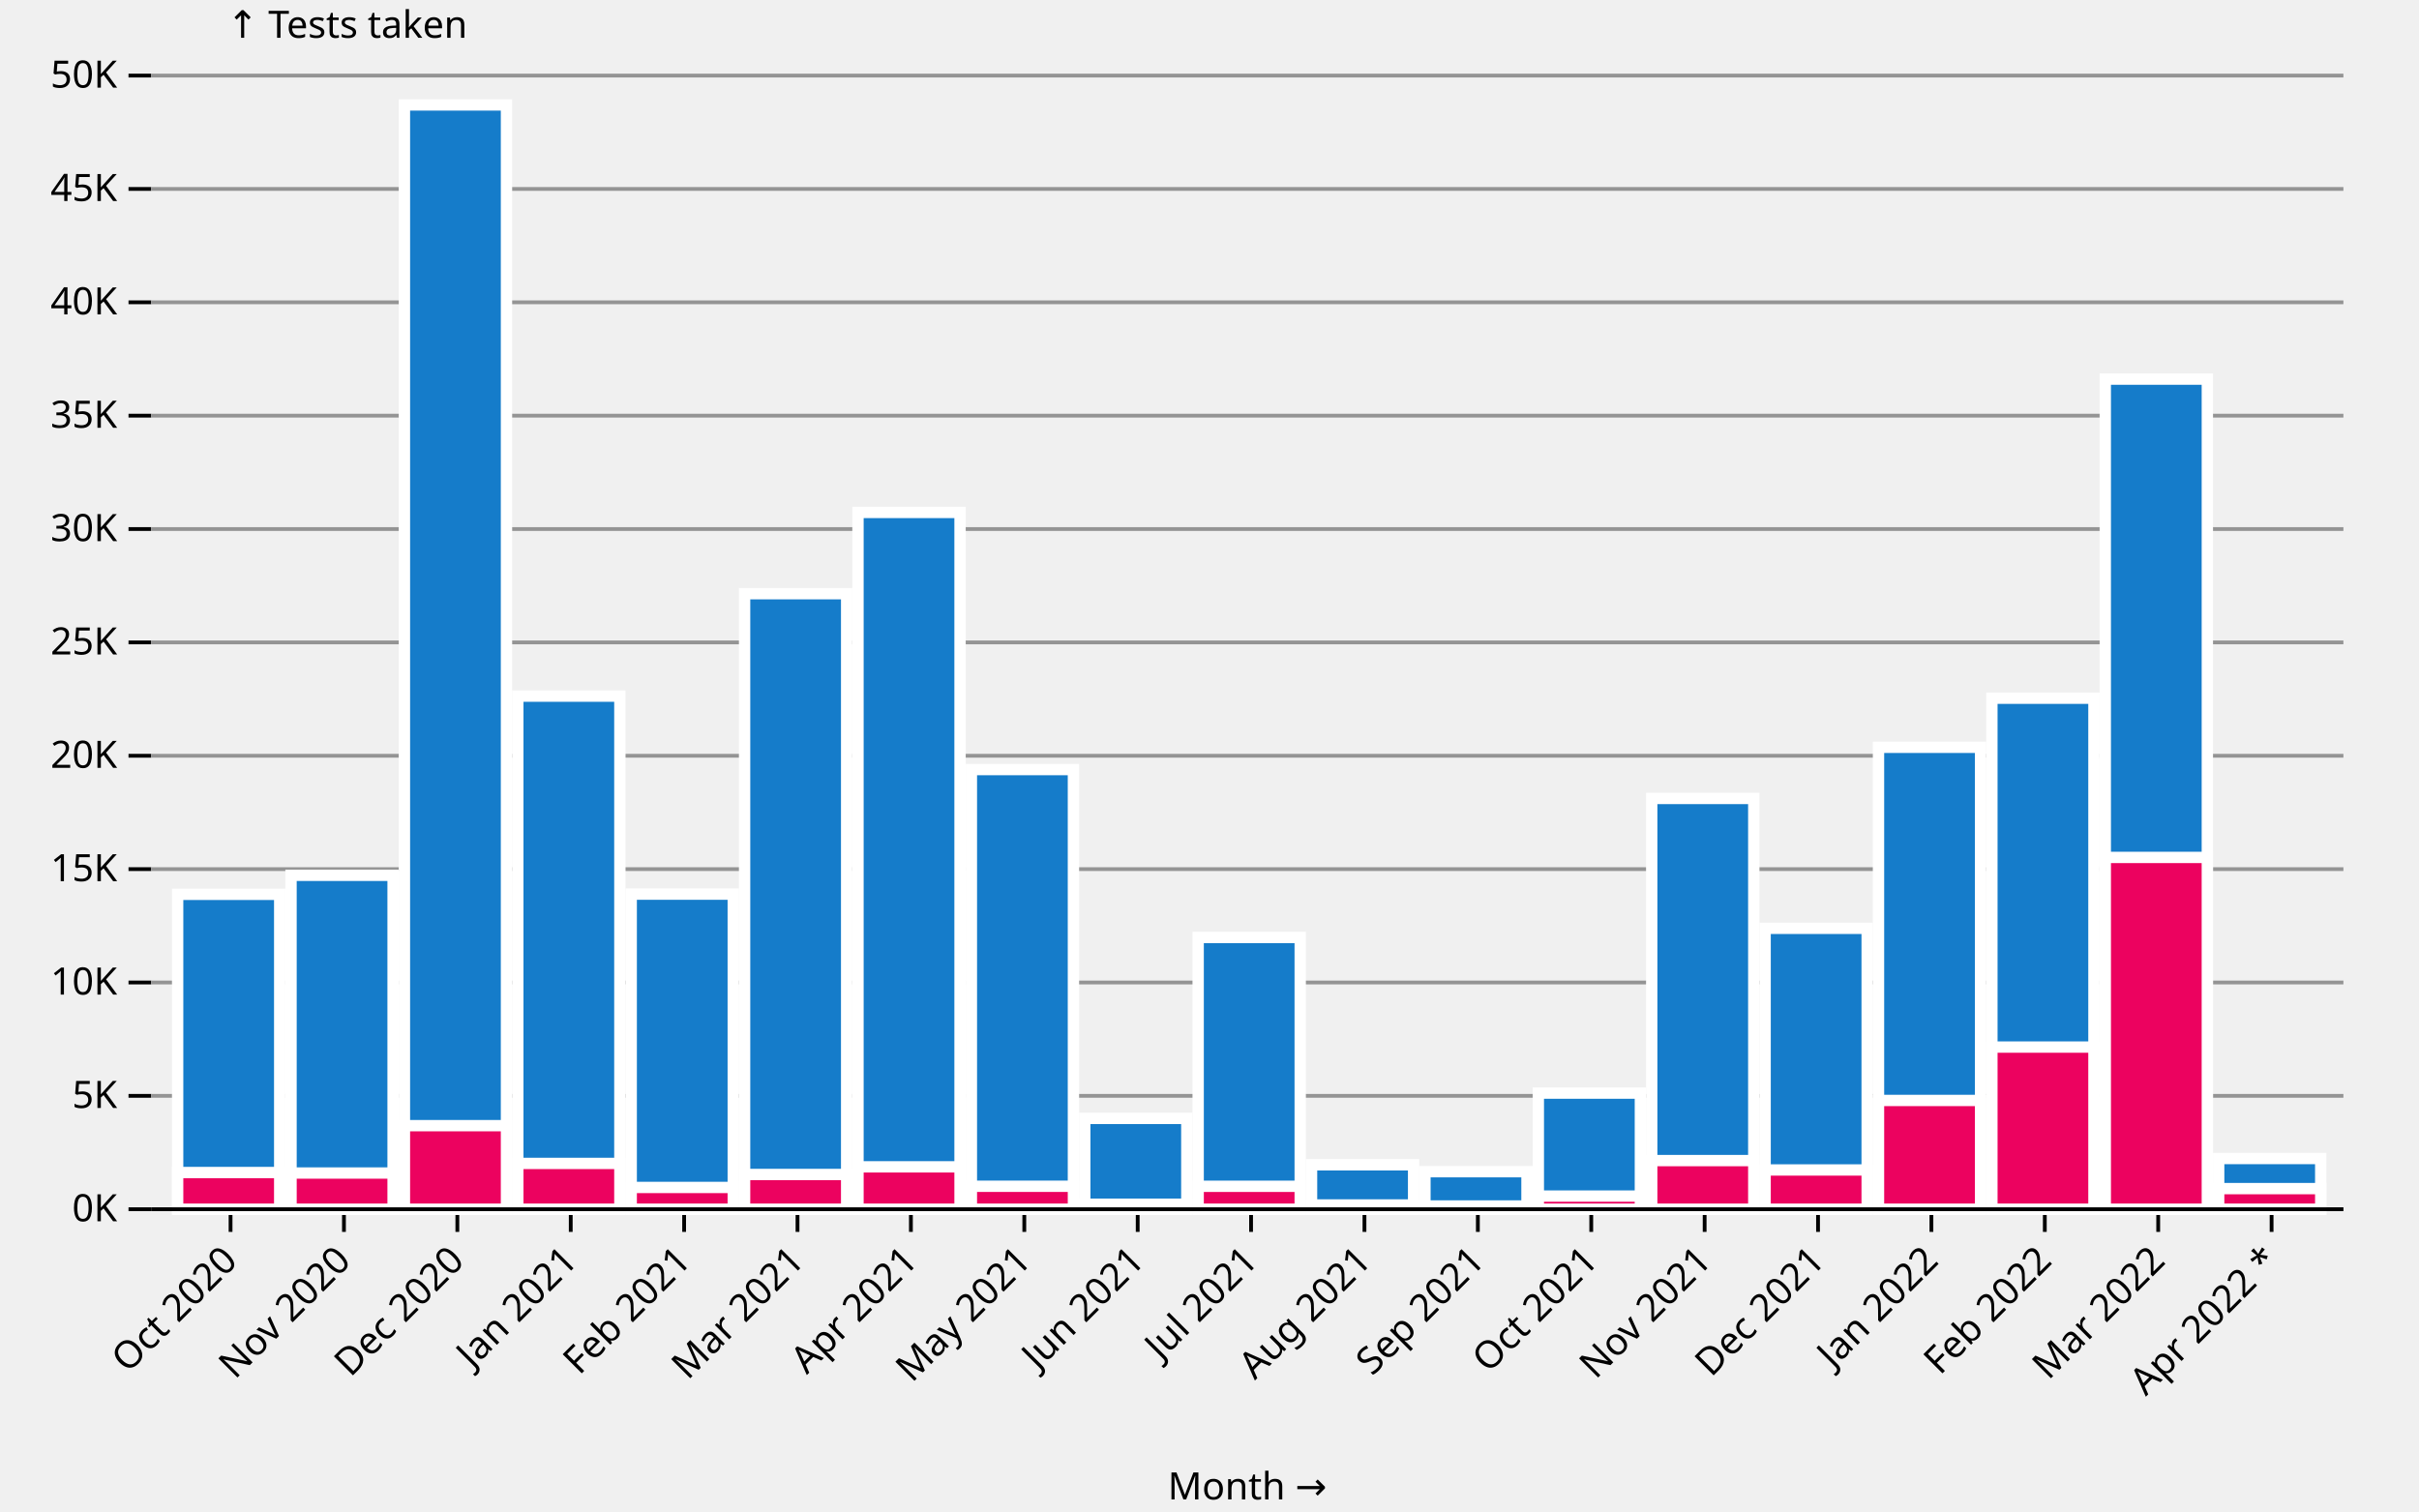
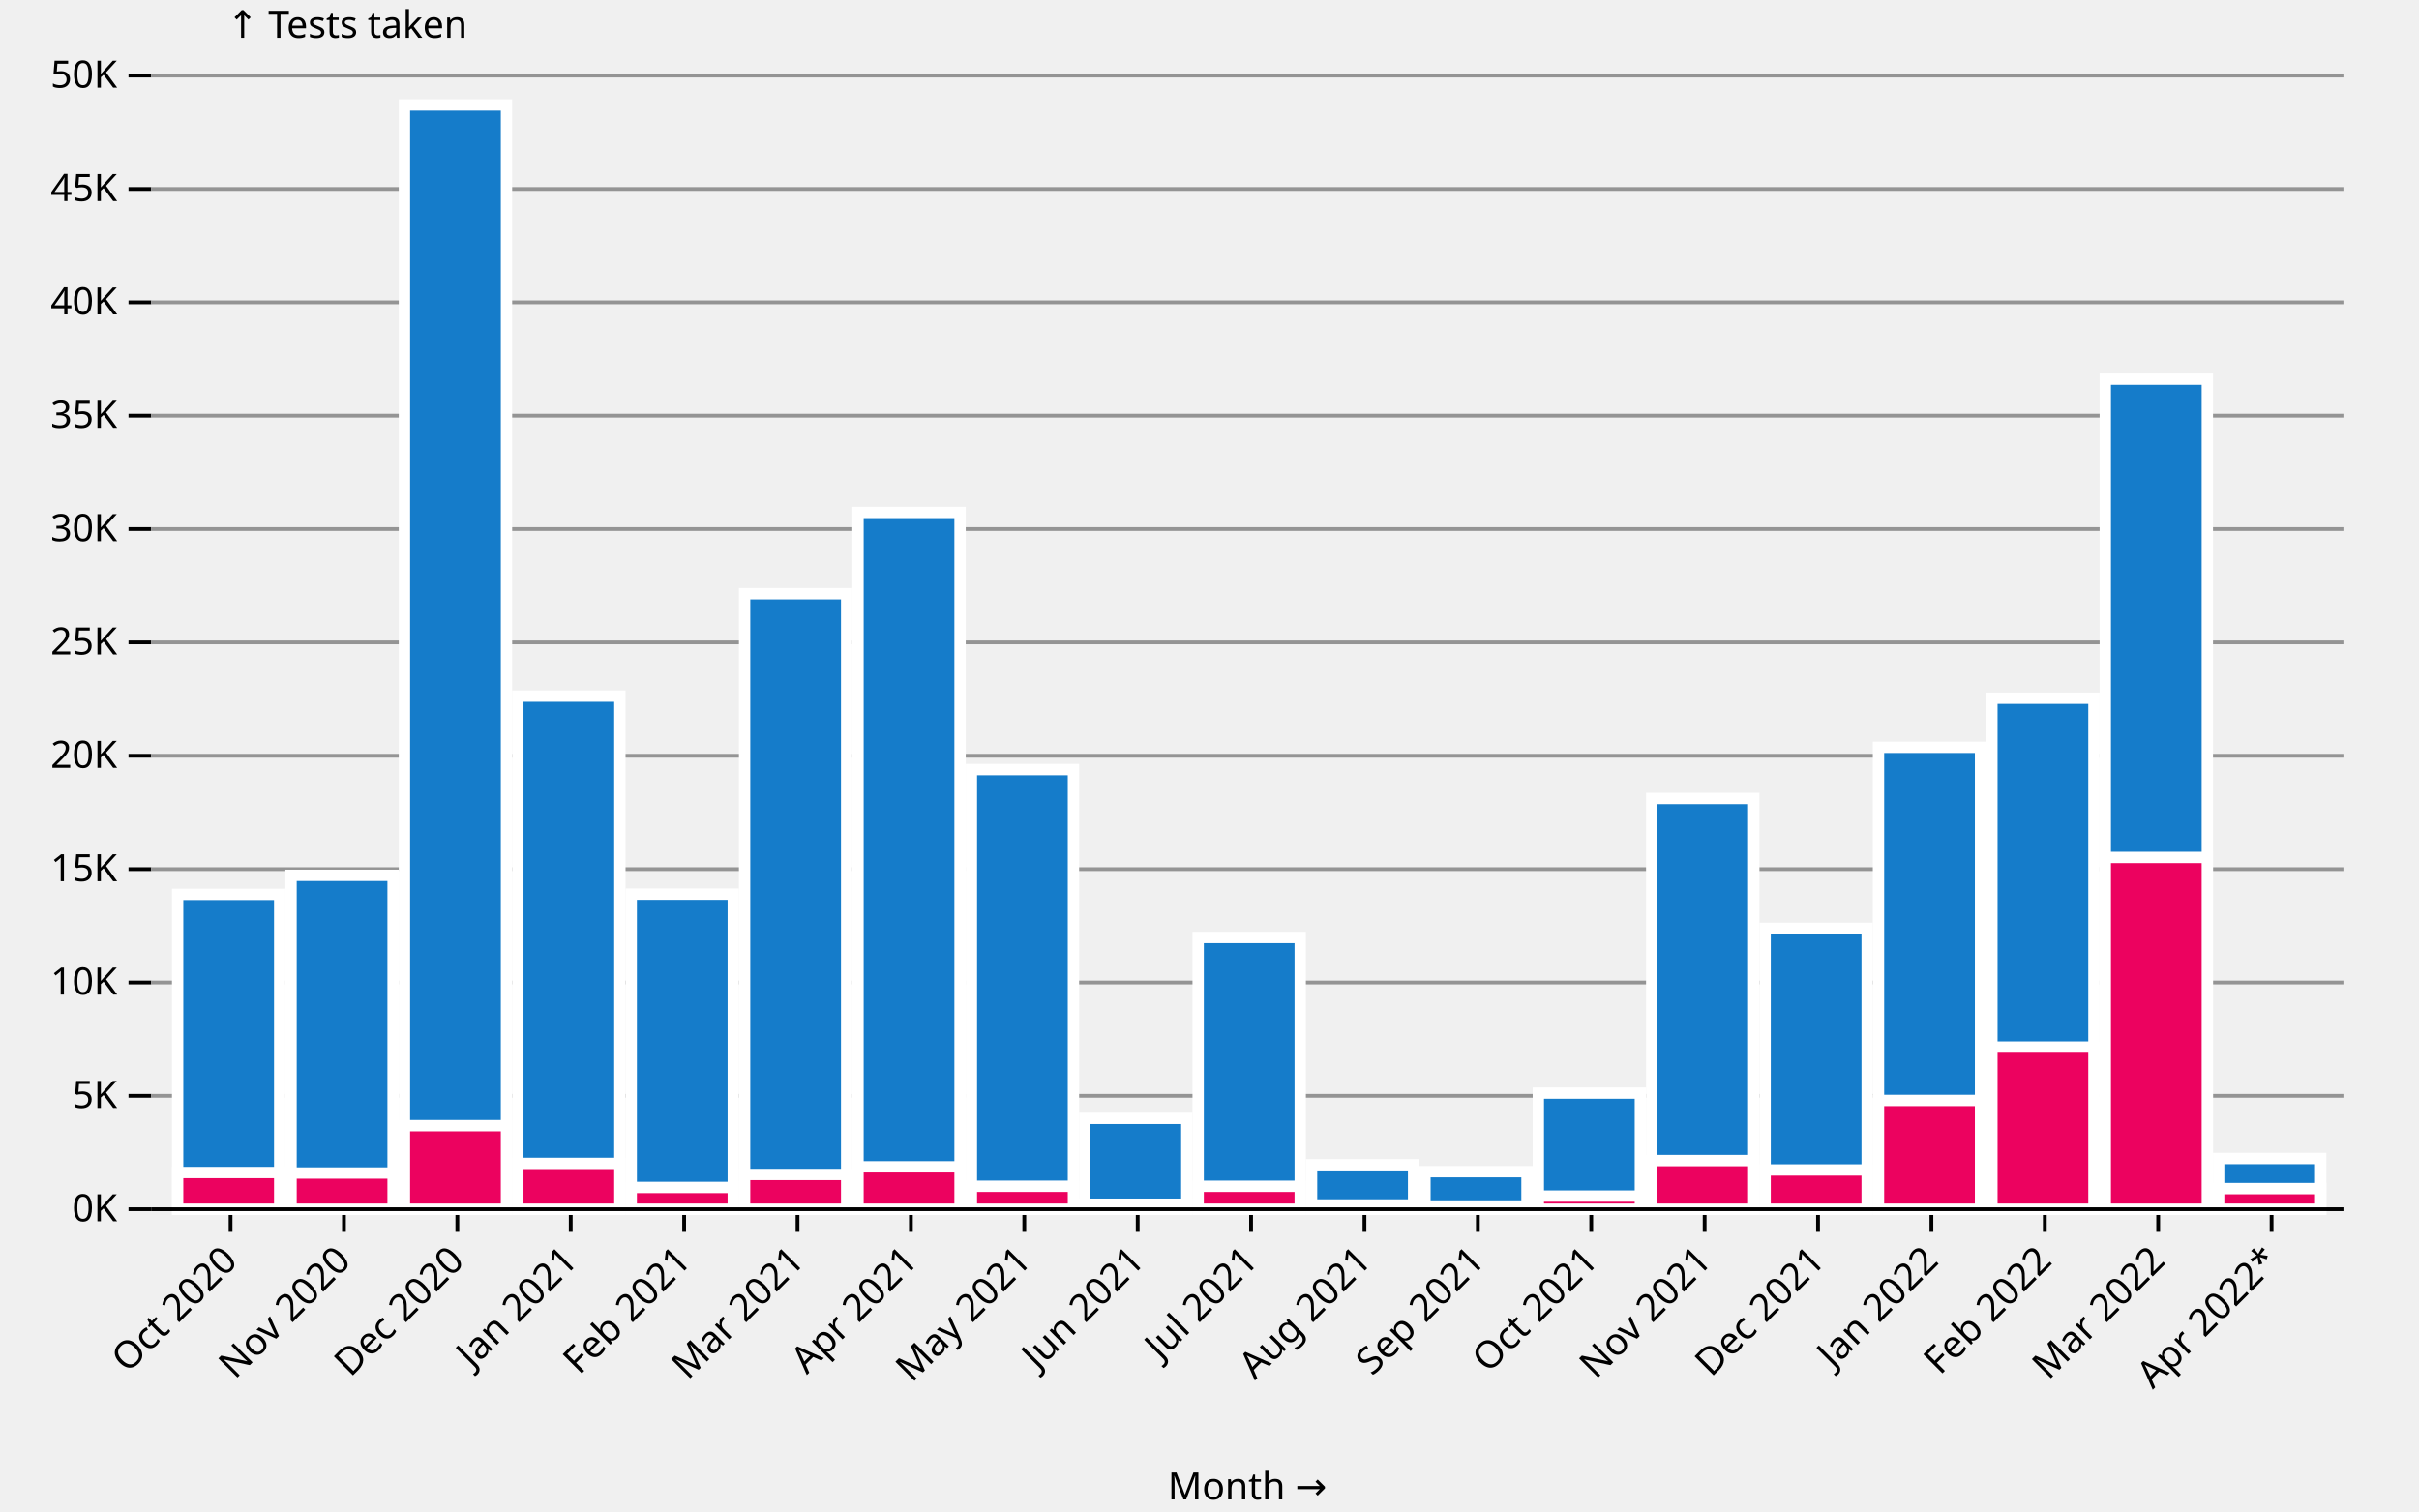
<svg xmlns="http://www.w3.org/2000/svg" class="plot-9e1b856ca2f26" fill="currentColor" font-family="system-ui, sans-serif" font-size="10" text-anchor="middle" width="640" height="400" viewBox="0 0 640 400">
  <style>
        line[stroke-opacity] {
            stroke-opacity: 1;
            stroke: #949494;
        }
</style>
  <style>
        .plot-fab347b127031 {
          display: block;
          background: white;
          height: auto;
          height: intrinsic;
          max-width: 100%;
        }
        .plot-fab347b127031 text,
        .plot-fab347b127031 tspan {
          white-space: pre;
        }
      </style>
  <g aria-label="y-axis" aria-description="↑ Tests taken" transform="translate(40,0)" fill="none" text-anchor="end" font-variant="tabular-nums">
    <g class="tick" opacity="1" transform="translate(0,320)">
      <line stroke="currentColor" x2="-6" />
      <line stroke="currentColor" x2="580" stroke-opacity="0.1" />
      <text fill="currentColor" x="-9" dy="0.32em">0K</text>
    </g>
    <g class="tick" opacity="1" transform="translate(0,290)">
      <line stroke="currentColor" x2="-6" />
      <line stroke="currentColor" x2="580" stroke-opacity="0.1" />
      <text fill="currentColor" x="-9" dy="0.32em">5K</text>
    </g>
    <g class="tick" opacity="1" transform="translate(0,260)">
      <line stroke="currentColor" x2="-6" />
      <line stroke="currentColor" x2="580" stroke-opacity="0.1" />
      <text fill="currentColor" x="-9" dy="0.32em">10K</text>
    </g>
    <g class="tick" opacity="1" transform="translate(0,230)">
      <line stroke="currentColor" x2="-6" />
      <line stroke="currentColor" x2="580" stroke-opacity="0.1" />
      <text fill="currentColor" x="-9" dy="0.32em">15K</text>
    </g>
    <g class="tick" opacity="1" transform="translate(0,200)">
      <line stroke="currentColor" x2="-6" />
      <line stroke="currentColor" x2="580" stroke-opacity="0.1" />
      <text fill="currentColor" x="-9" dy="0.32em">20K</text>
    </g>
    <g class="tick" opacity="1" transform="translate(0,170)">
      <line stroke="currentColor" x2="-6" />
      <line stroke="currentColor" x2="580" stroke-opacity="0.1" />
      <text fill="currentColor" x="-9" dy="0.32em">25K</text>
    </g>
    <g class="tick" opacity="1" transform="translate(0,140)">
      <line stroke="currentColor" x2="-6" />
      <line stroke="currentColor" x2="580" stroke-opacity="0.1" />
      <text fill="currentColor" x="-9" dy="0.32em">30K</text>
    </g>
    <g class="tick" opacity="1" transform="translate(0,110)">
      <line stroke="currentColor" x2="-6" />
      <line stroke="currentColor" x2="580" stroke-opacity="0.1" />
      <text fill="currentColor" x="-9" dy="0.32em">35K</text>
    </g>
    <g class="tick" opacity="1" transform="translate(0,80)">
      <line stroke="currentColor" x2="-6" />
      <line stroke="currentColor" x2="580" stroke-opacity="0.1" />
      <text fill="currentColor" x="-9" dy="0.32em">40K</text>
    </g>
    <g class="tick" opacity="1" transform="translate(0,50)">
      <line stroke="currentColor" x2="-6" />
      <line stroke="currentColor" x2="580" stroke-opacity="0.1" />
      <text fill="currentColor" x="-9" dy="0.32em">45K</text>
    </g>
    <g class="tick" opacity="1" transform="translate(0,20)">
      <line stroke="currentColor" x2="-6" />
      <line stroke="currentColor" x2="580" stroke-opacity="0.1" />
      <text fill="currentColor" x="-9" dy="0.32em">50K</text>
    </g>
    <text fill="currentColor" transform="translate(20,20)" dy="-1em" text-anchor="start">↑ Tests taken</text>
  </g>
  <g aria-label="x-axis" aria-description="Month →" transform="translate(0,320)" fill="none" text-anchor="middle">
    <g class="tick" opacity="1" transform="translate(61,0)">
      <line stroke="currentColor" y2="6" />
      <text fill="currentColor" dy="0.32em" transform="translate(0, 11.82843) rotate(-45)" text-anchor="end">Oct 2020</text>
    </g>
    <g class="tick" opacity="1" transform="translate(91,0)">
      <line stroke="currentColor" y2="6" />
      <text fill="currentColor" dy="0.32em" transform="translate(0, 11.82843) rotate(-45)" text-anchor="end">Nov 2020</text>
    </g>
    <g class="tick" opacity="1" transform="translate(121,0)">
      <line stroke="currentColor" y2="6" />
      <text fill="currentColor" dy="0.32em" transform="translate(0, 11.82843) rotate(-45)" text-anchor="end">Dec 2020</text>
    </g>
    <g class="tick" opacity="1" transform="translate(151,0)">
      <line stroke="currentColor" y2="6" />
      <text fill="currentColor" dy="0.32em" transform="translate(0, 11.82843) rotate(-45)" text-anchor="end">Jan 2021</text>
    </g>
    <g class="tick" opacity="1" transform="translate(181,0)">
      <line stroke="currentColor" y2="6" />
      <text fill="currentColor" dy="0.32em" transform="translate(0, 11.82843) rotate(-45)" text-anchor="end">Feb 2021</text>
    </g>
    <g class="tick" opacity="1" transform="translate(211,0)">
      <line stroke="currentColor" y2="6" />
      <text fill="currentColor" dy="0.32em" transform="translate(0, 11.82843) rotate(-45)" text-anchor="end">Mar 2021</text>
    </g>
    <g class="tick" opacity="1" transform="translate(241,0)">
      <line stroke="currentColor" y2="6" />
      <text fill="currentColor" dy="0.32em" transform="translate(0, 11.82843) rotate(-45)" text-anchor="end">Apr 2021</text>
    </g>
    <g class="tick" opacity="1" transform="translate(271,0)">
      <line stroke="currentColor" y2="6" />
      <text fill="currentColor" dy="0.32em" transform="translate(0, 11.82843) rotate(-45)" text-anchor="end">May 2021</text>
    </g>
    <g class="tick" opacity="1" transform="translate(301,0)">
      <line stroke="currentColor" y2="6" />
      <text fill="currentColor" dy="0.32em" transform="translate(0, 11.82843) rotate(-45)" text-anchor="end">Jun 2021</text>
    </g>
    <g class="tick" opacity="1" transform="translate(331,0)">
      <line stroke="currentColor" y2="6" />
      <text fill="currentColor" dy="0.32em" transform="translate(0, 11.82843) rotate(-45)" text-anchor="end">Jul 2021</text>
    </g>
    <g class="tick" opacity="1" transform="translate(361,0)">
      <line stroke="currentColor" y2="6" />
      <text fill="currentColor" dy="0.32em" transform="translate(0, 11.82843) rotate(-45)" text-anchor="end">Aug 2021</text>
    </g>
    <g class="tick" opacity="1" transform="translate(391,0)">
      <line stroke="currentColor" y2="6" />
      <text fill="currentColor" dy="0.32em" transform="translate(0, 11.82843) rotate(-45)" text-anchor="end">Sep 2021</text>
    </g>
    <g class="tick" opacity="1" transform="translate(421,0)">
      <line stroke="currentColor" y2="6" />
      <text fill="currentColor" dy="0.32em" transform="translate(0, 11.82843) rotate(-45)" text-anchor="end">Oct 2021</text>
    </g>
    <g class="tick" opacity="1" transform="translate(451,0)">
      <line stroke="currentColor" y2="6" />
      <text fill="currentColor" dy="0.32em" transform="translate(0, 11.82843) rotate(-45)" text-anchor="end">Nov 2021</text>
    </g>
    <g class="tick" opacity="1" transform="translate(481,0)">
      <line stroke="currentColor" y2="6" />
      <text fill="currentColor" dy="0.32em" transform="translate(0, 11.82843) rotate(-45)" text-anchor="end">Dec 2021</text>
    </g>
    <g class="tick" opacity="1" transform="translate(511,0)">
      <line stroke="currentColor" y2="6" />
      <text fill="currentColor" dy="0.32em" transform="translate(0, 11.82843) rotate(-45)" text-anchor="end">Jan 2022</text>
    </g>
    <g class="tick" opacity="1" transform="translate(541,0)">
      <line stroke="currentColor" y2="6" />
      <text fill="currentColor" dy="0.32em" transform="translate(0, 11.82843) rotate(-45)" text-anchor="end">Feb 2022</text>
    </g>
    <g class="tick" opacity="1" transform="translate(571,0)">
      <line stroke="currentColor" y2="6" />
      <text fill="currentColor" dy="0.32em" transform="translate(0, 11.82843) rotate(-45)" text-anchor="end">Mar 2022</text>
    </g>
    <g class="tick" opacity="1" transform="translate(601,0)">
      <line stroke="currentColor" y2="6" />
-       <text fill="currentColor" dy="0.32em" transform="translate(0, 11.82843) rotate(-45)" text-anchor="end">Apr 2022 *</text>
+       <text fill="currentColor" dy="0.32em" transform="translate(0, 11.82843) rotate(-45)" text-anchor="end">Apr 2022*</text>
    </g>
    <text fill="currentColor" transform="translate(330,80)" dy="-0.32em" text-anchor="middle">Month →</text>
  </g>
  <g aria-label="bar" fill="#157CCA" stroke="white" stroke-width="3">
    <rect x="47" width="27" y="236.672" height="83.328" />
    <rect x="77" width="27" y="231.638" height="88.362" />
    <rect x="107" width="27" y="27.77" height="292.23" />
    <rect x="137" width="27" y="184.22" height="135.78" />
    <rect x="167" width="27" y="236.618" height="83.382" />
    <rect x="197" width="27" y="157.112" height="162.888" />
    <rect x="227" width="27" y="135.608" height="184.392" />
    <rect x="257" width="27" y="203.654" height="116.346" />
    <rect x="287" width="27" y="295.964" height="24.036" />
    <rect x="317" width="27" y="248.084" height="71.916" />
    <rect x="347" width="27" y="308.24" height="11.76" />
    <rect x="377" width="27" y="310.07" height="9.93" />
    <rect x="407" width="27" y="289.274" height="30.726" />
    <rect x="437" width="27" y="211.298" height="108.702" />
    <rect x="467" width="27" y="245.666" height="74.334" />
    <rect x="497" width="27" y="197.762" height="122.238" />
    <rect x="527" width="27" y="184.772" height="135.228" />
    <rect x="557" width="27" y="100.328" height="219.672" />
    <rect x="587" width="27" y="306.584" height="13.416" />
  </g>
  <g aria-label="bar" fill="#ec025f" stroke="white" stroke-width="3">
    <rect x="47" width="27" y="310.292" height="9.708" />
    <rect x="77" width="27" y="310.424" height="9.576" />
    <rect x="107" width="27" y="297.89" height="22.11" />
    <rect x="137" width="27" y="307.88" height="12.12" />
    <rect x="167" width="27" y="314.24" height="5.76" />
    <rect x="197" width="27" y="310.808" height="9.192" />
    <rect x="227" width="27" y="308.786" height="11.214" />
    <rect x="257" width="27" y="313.928" height="6.072" />
    <rect x="287" width="27" y="318.68" height="1.32" />
    <rect x="317" width="27" y="313.934" height="6.066" />
    <rect x="347" width="27" y="318.878" height="1.122" />
    <rect x="377" width="27" y="319.148" height="0.852" />
    <rect x="407" width="27" y="316.526" height="3.474" />
    <rect x="437" width="27" y="307.13" height="12.87" />
    <rect x="467" width="27" y="309.614" height="10.386" />
    <rect x="497" width="27" y="291.218" height="28.782" />
    <rect x="527" width="27" y="277.094" height="42.906" />
    <rect x="557" width="27" y="226.904" height="93.096" />
    <rect x="587" width="27" y="314.546" height="5.454" />
  </g>
  <g aria-label="rule" stroke="currentColor">
    <line x1="40" x2="620" y1="320" y2="320" />
  </g>
</svg>
